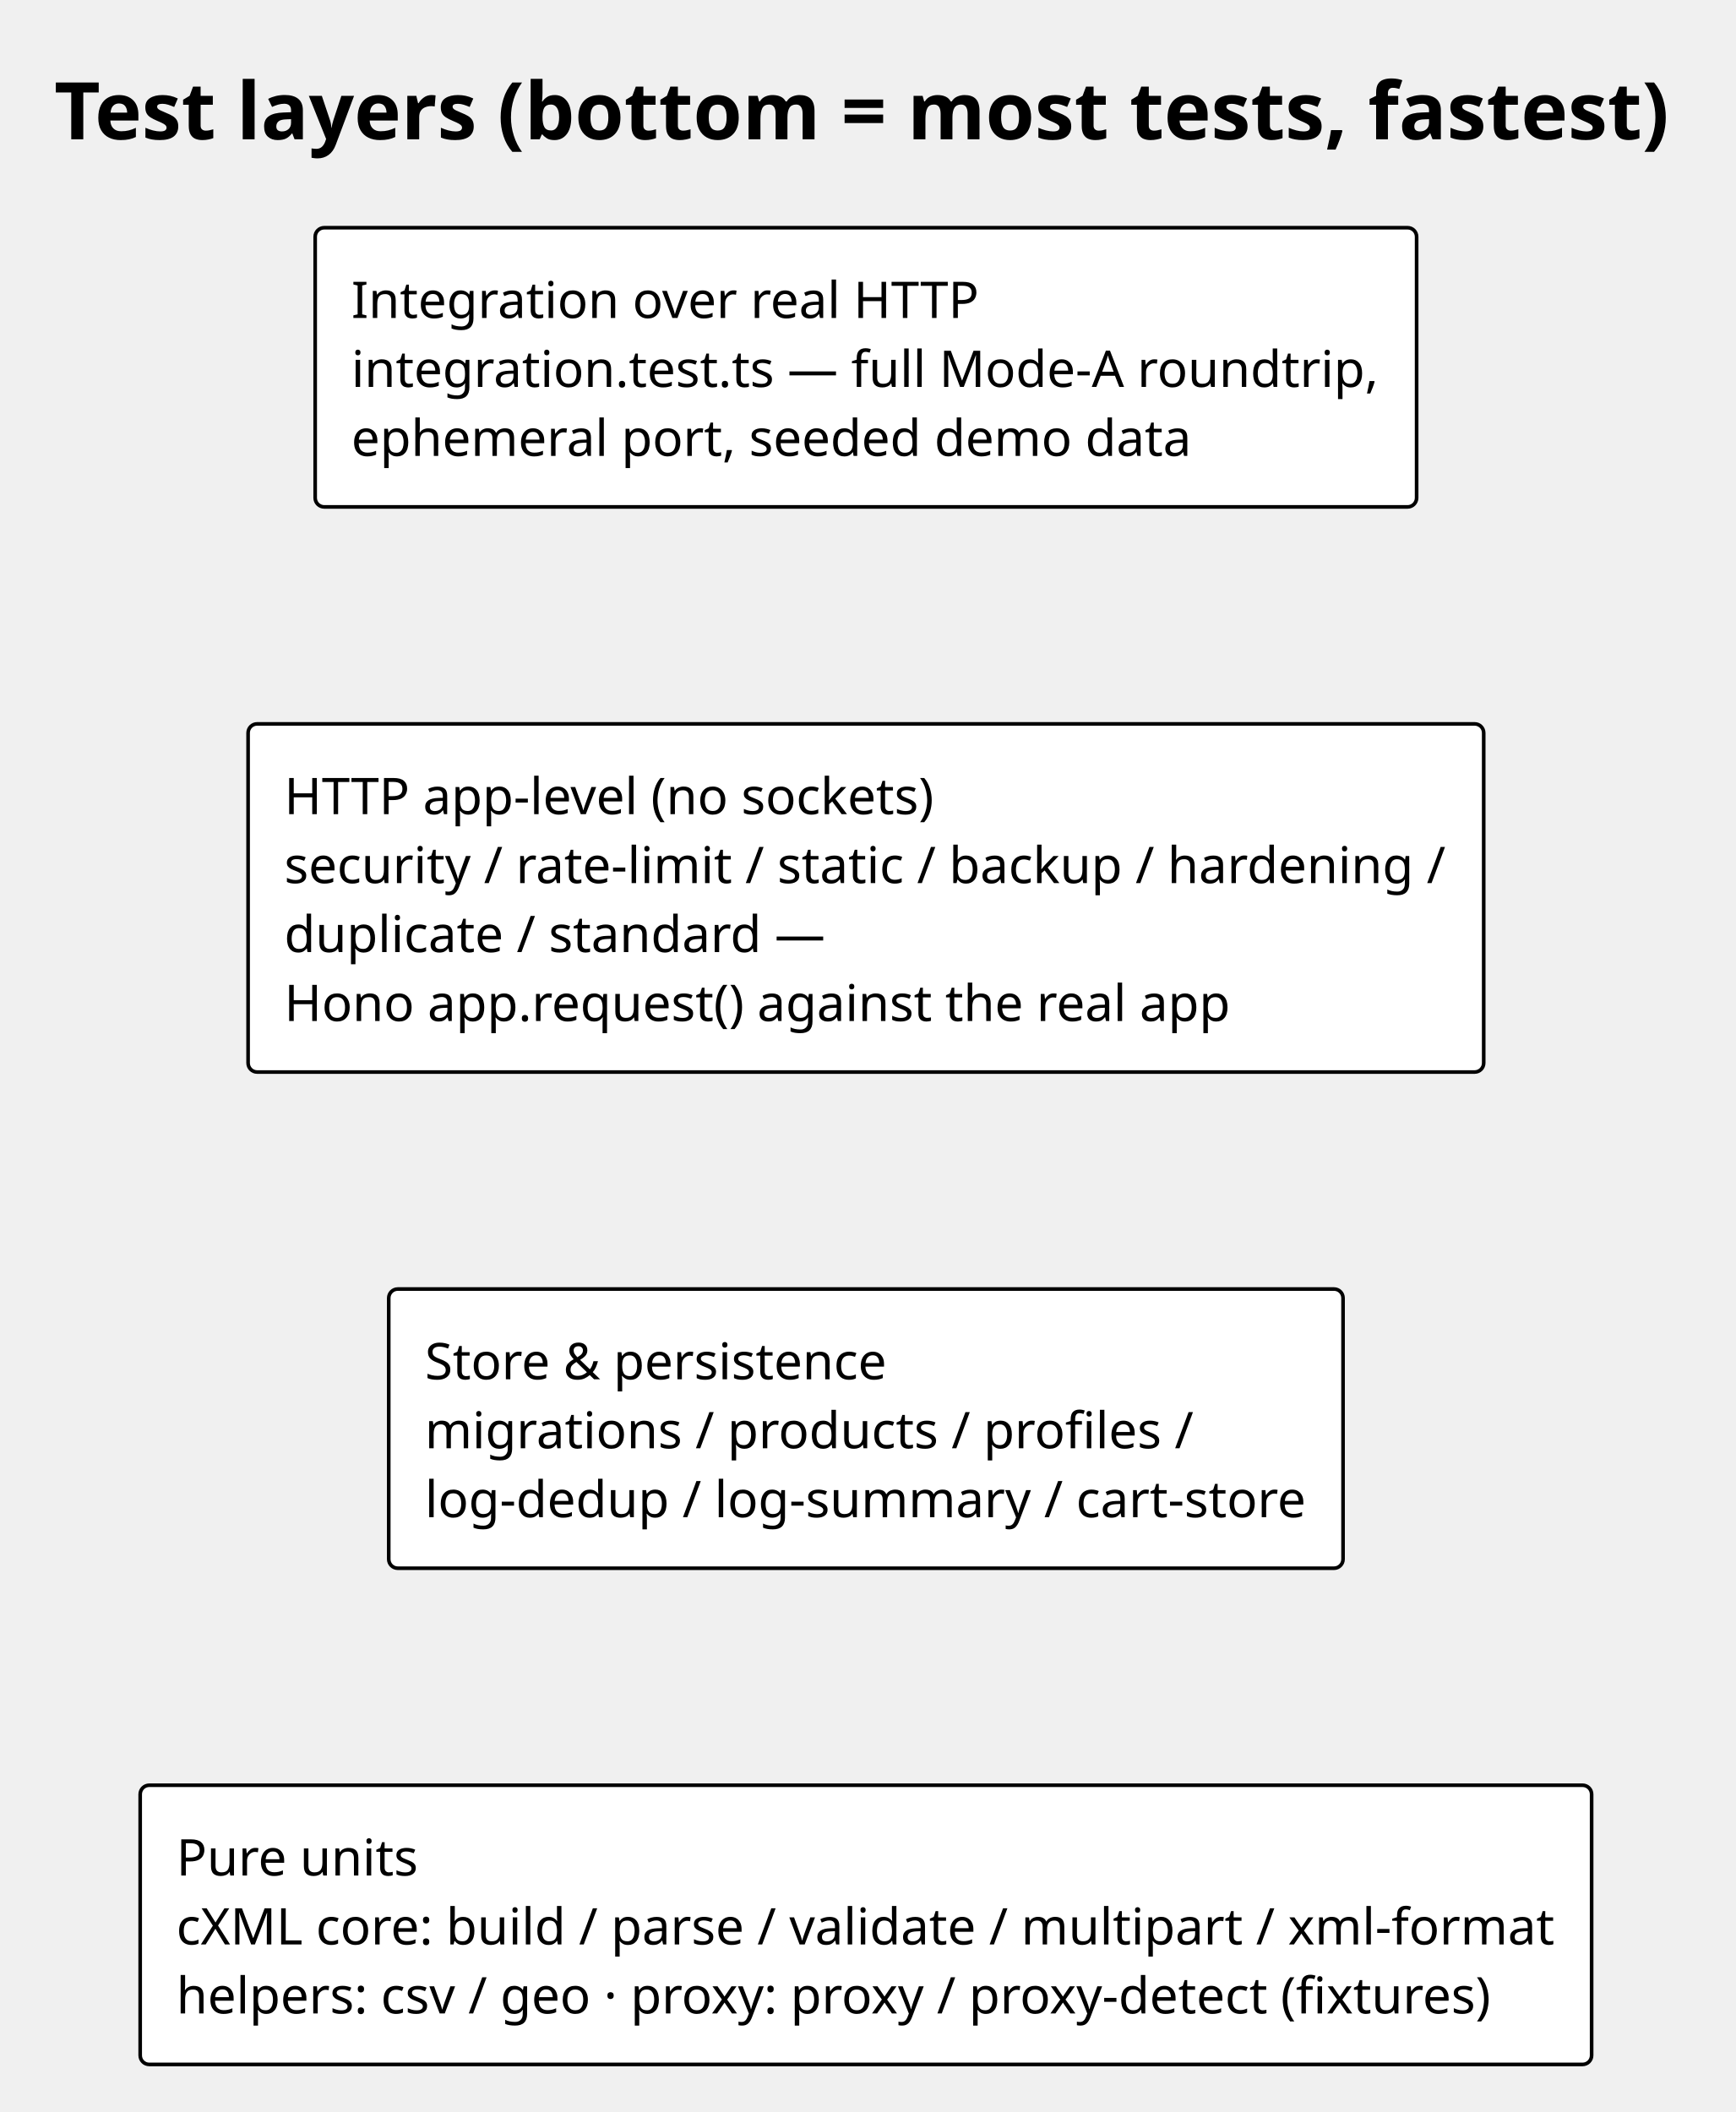
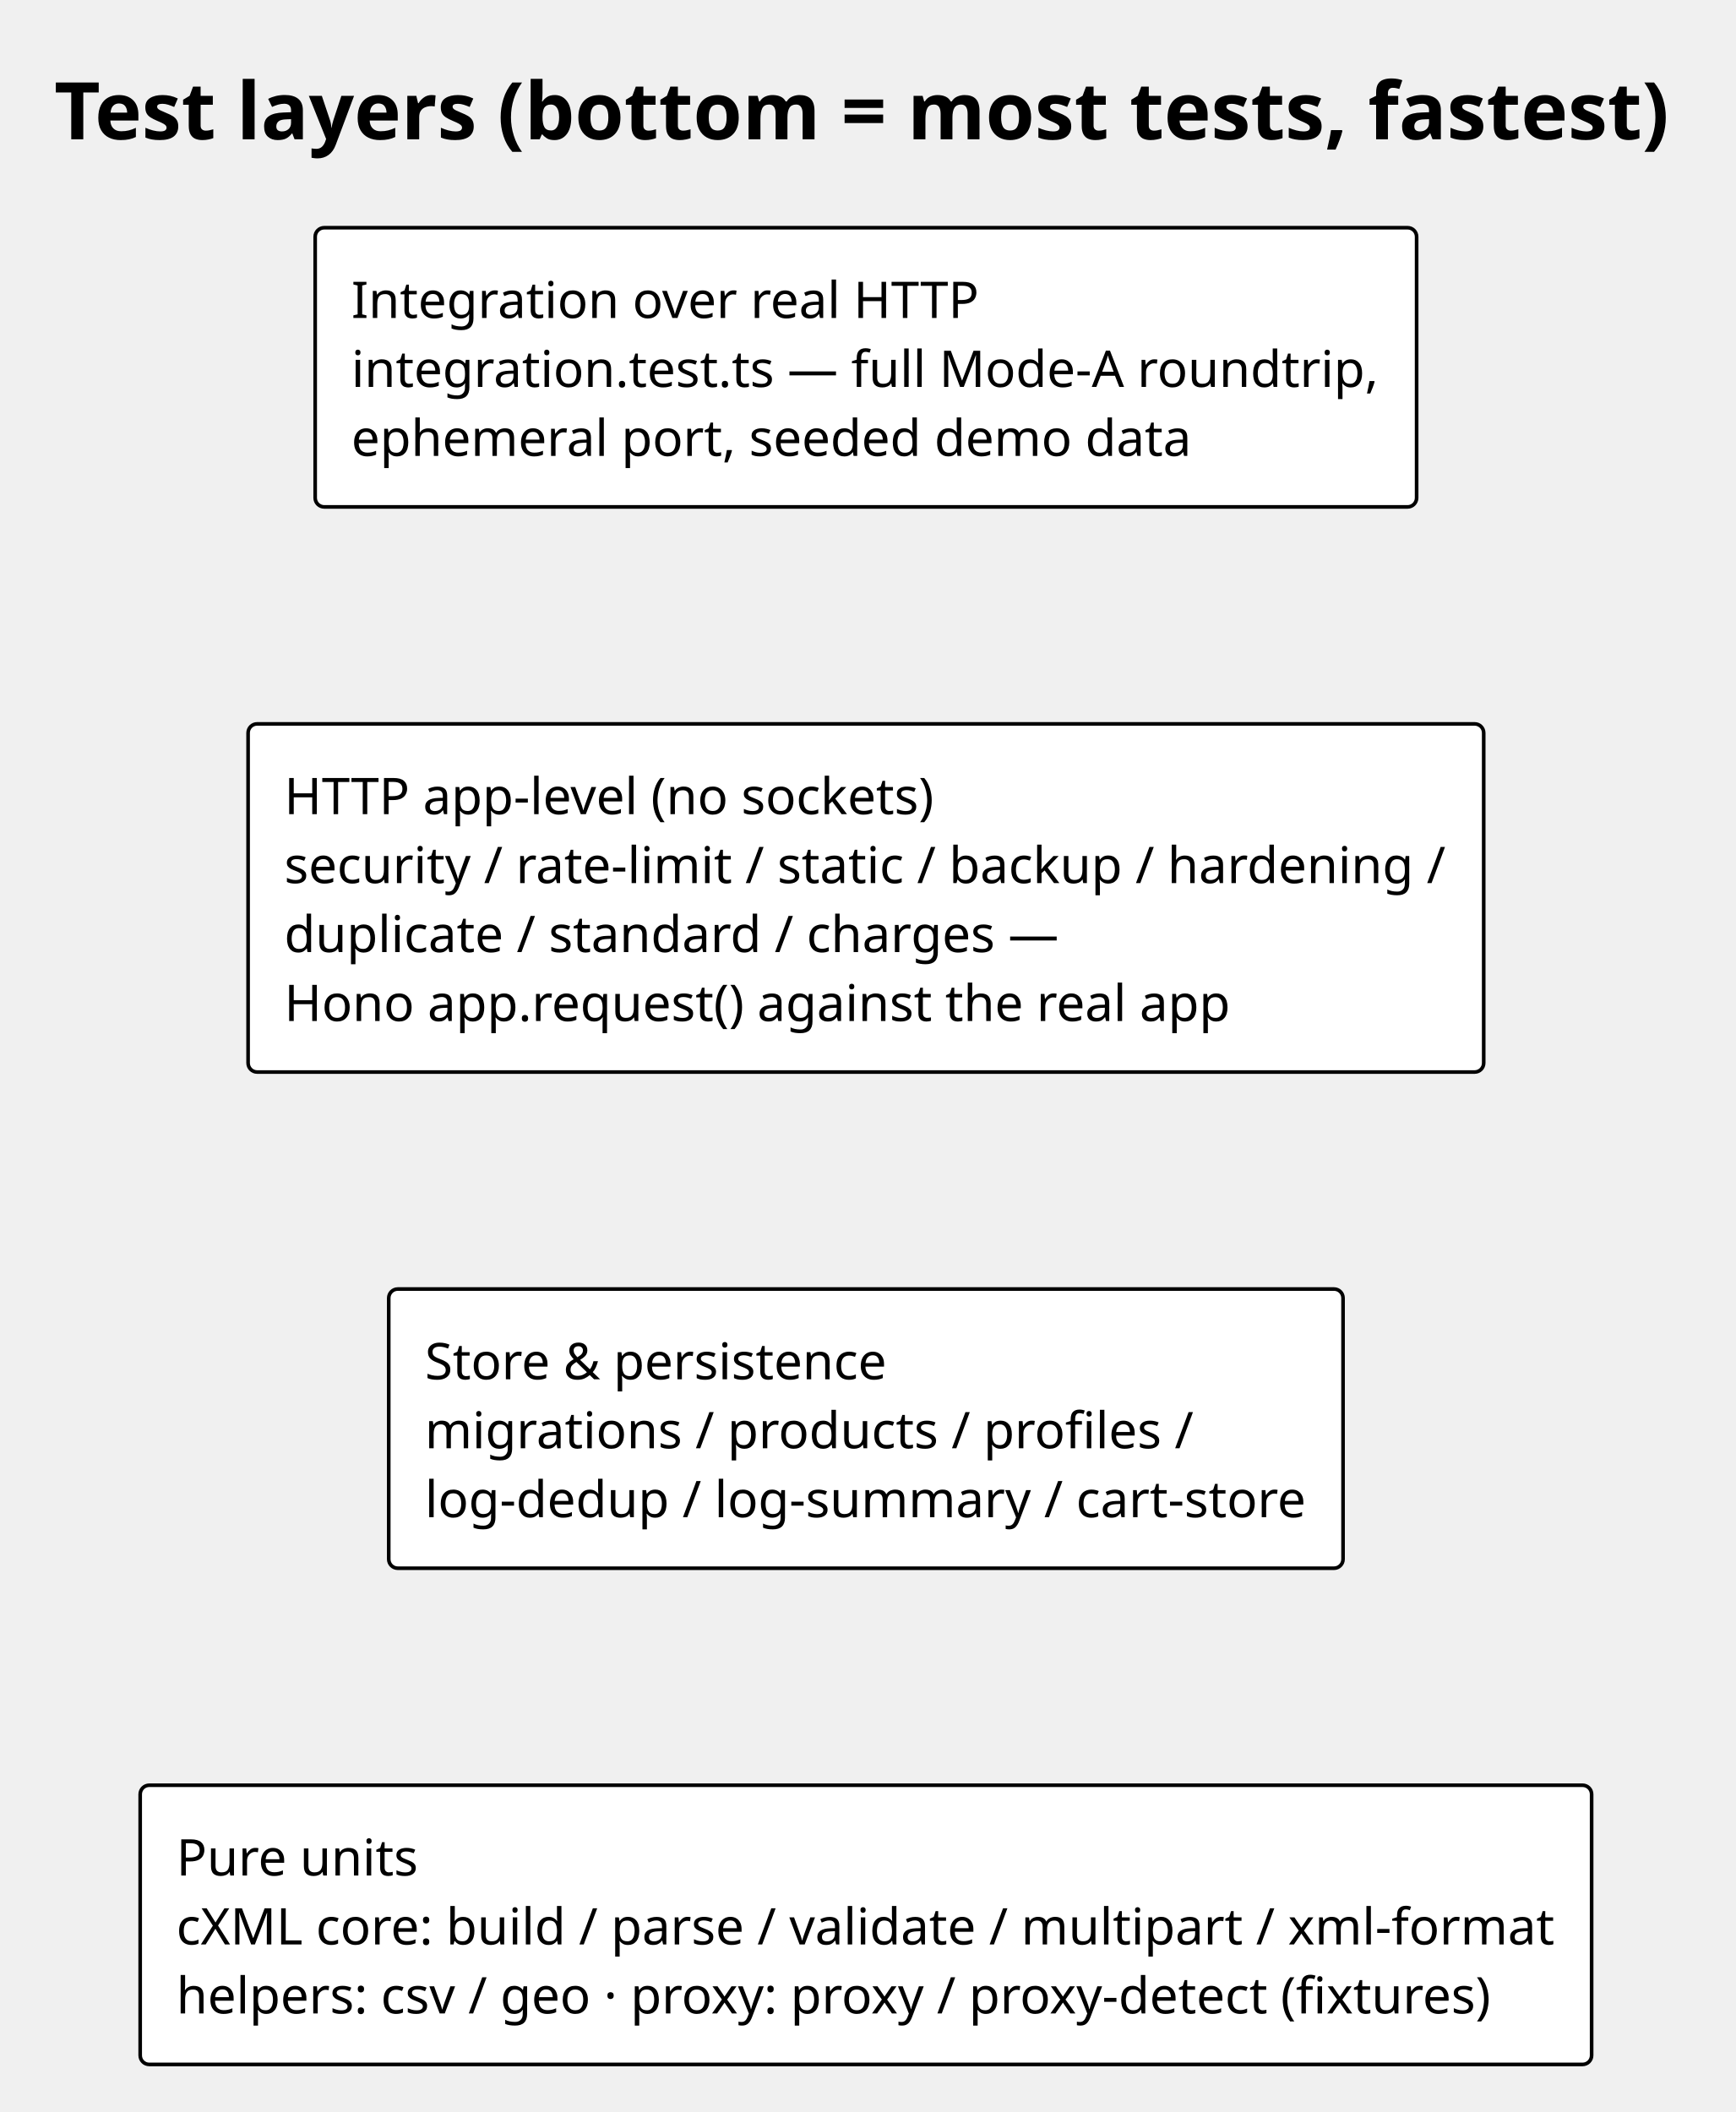
<svg xmlns="http://www.w3.org/2000/svg" version="1.1" data-diagram-type="DESCRIPTION" viewBox="0 0 480 584" zoomAndPan="magnify" preserveAspectRatio="xMidYMid meet" contentStyleType="text/css" width="480" height="584">
  <defs />
  <g font-family="sans-serif" lengthAdjust="spacing">
    <g class="title" data-source-line="2">
      <text x="15" y="38.518" fill="#000" font-size="22" textLength="448.89" font-weight="700" font-family="Verdana">Test layers (bottom = most tests, fastest)</text>
    </g>
    <g class="entity" data-qualified-name="L4" id="ent0001" data-source-line="4">
      <rect x="87.155" y="62.964" width="304.577" height="77.204" fill="#FFF" style="stroke:#000;stroke-width:1;" rx="2.5" ry="2.5" />
      <text x="97.155" y="87.93" fill="#000" font-size="14" textLength="174.117" font-family="Verdana">Integration over real HTTP</text>
      <text x="97.155" y="106.998" fill="#000" font-size="14" textLength="284.577" font-family="Verdana">integration.test.ts — full Mode-A roundtrip,</text>
      <text x="97.155" y="126.066" fill="#000" font-size="14" textLength="232.567" font-family="Verdana">ephemeral port, seeded demo data</text>
    </g>
    <g class="entity" data-qualified-name="L3" id="ent0002" data-source-line="5">
      <rect x="68.605" y="200.164" width="341.677" height="96.272" fill="#FFF" style="stroke:#000;stroke-width:1;" rx="2.5" ry="2.5" />
      <text x="78.605" y="225.13" fill="#000" font-size="14" textLength="179.591" font-family="Verdana">HTTP app-level (no sockets)</text>
      <text x="78.605" y="244.198" fill="#000" font-size="14" textLength="321.677" font-family="Verdana">security / rate-limit / static / backup / hardening /</text>
-       <text x="78.605" y="263.266" fill="#000" font-size="14" textLength="149.869" font-family="Verdana">duplicate / standard —</text>
+       <text x="78.605" y="263.266" fill="#000" font-size="14" textLength="214.577" font-family="Verdana">duplicate / standard / charges —</text>
      <text x="78.605" y="282.334" fill="#000" font-size="14" textLength="262.149" font-family="Verdana">Hono app.request() against the real app</text>
    </g>
    <g class="entity" data-qualified-name="L2" id="ent0003" data-source-line="6">
      <rect x="107.495" y="356.434" width="263.893" height="77.204" fill="#FFF" style="stroke:#000;stroke-width:1;" rx="2.5" ry="2.5" />
      <text x="117.495" y="381.4" fill="#000" font-size="14" textLength="127.946" font-family="Verdana">Store &amp; persistence</text>
      <text x="117.495" y="400.468" fill="#000" font-size="14" textLength="213.373" font-family="Verdana">migrations / products / profiles /</text>
      <text x="117.495" y="419.536" fill="#000" font-size="14" textLength="243.893" font-family="Verdana">log-dedup / log-summary / cart-store</text>
    </g>
    <g class="entity" data-qualified-name="L1" id="ent0004" data-source-line="7">
      <rect x="38.765" y="493.644" width="401.359" height="77.204" fill="#FFF" style="stroke:#000;stroke-width:1;" rx="2.5" ry="2.5" />
      <text x="48.765" y="518.61" fill="#000" font-size="14" textLength="67.116" font-family="Verdana">Pure units</text>
      <text x="48.765" y="537.678" fill="#000" font-size="14" textLength="381.359" font-family="Verdana">cXML core: build / parse / validate / multipart / xml-format</text>
      <text x="48.765" y="556.746" fill="#000" font-size="14" textLength="365.385" font-family="Verdana">helpers: csv / geo · proxy: proxy / proxy-detect (fixtures)</text>
    </g>
  </g>
</svg>
